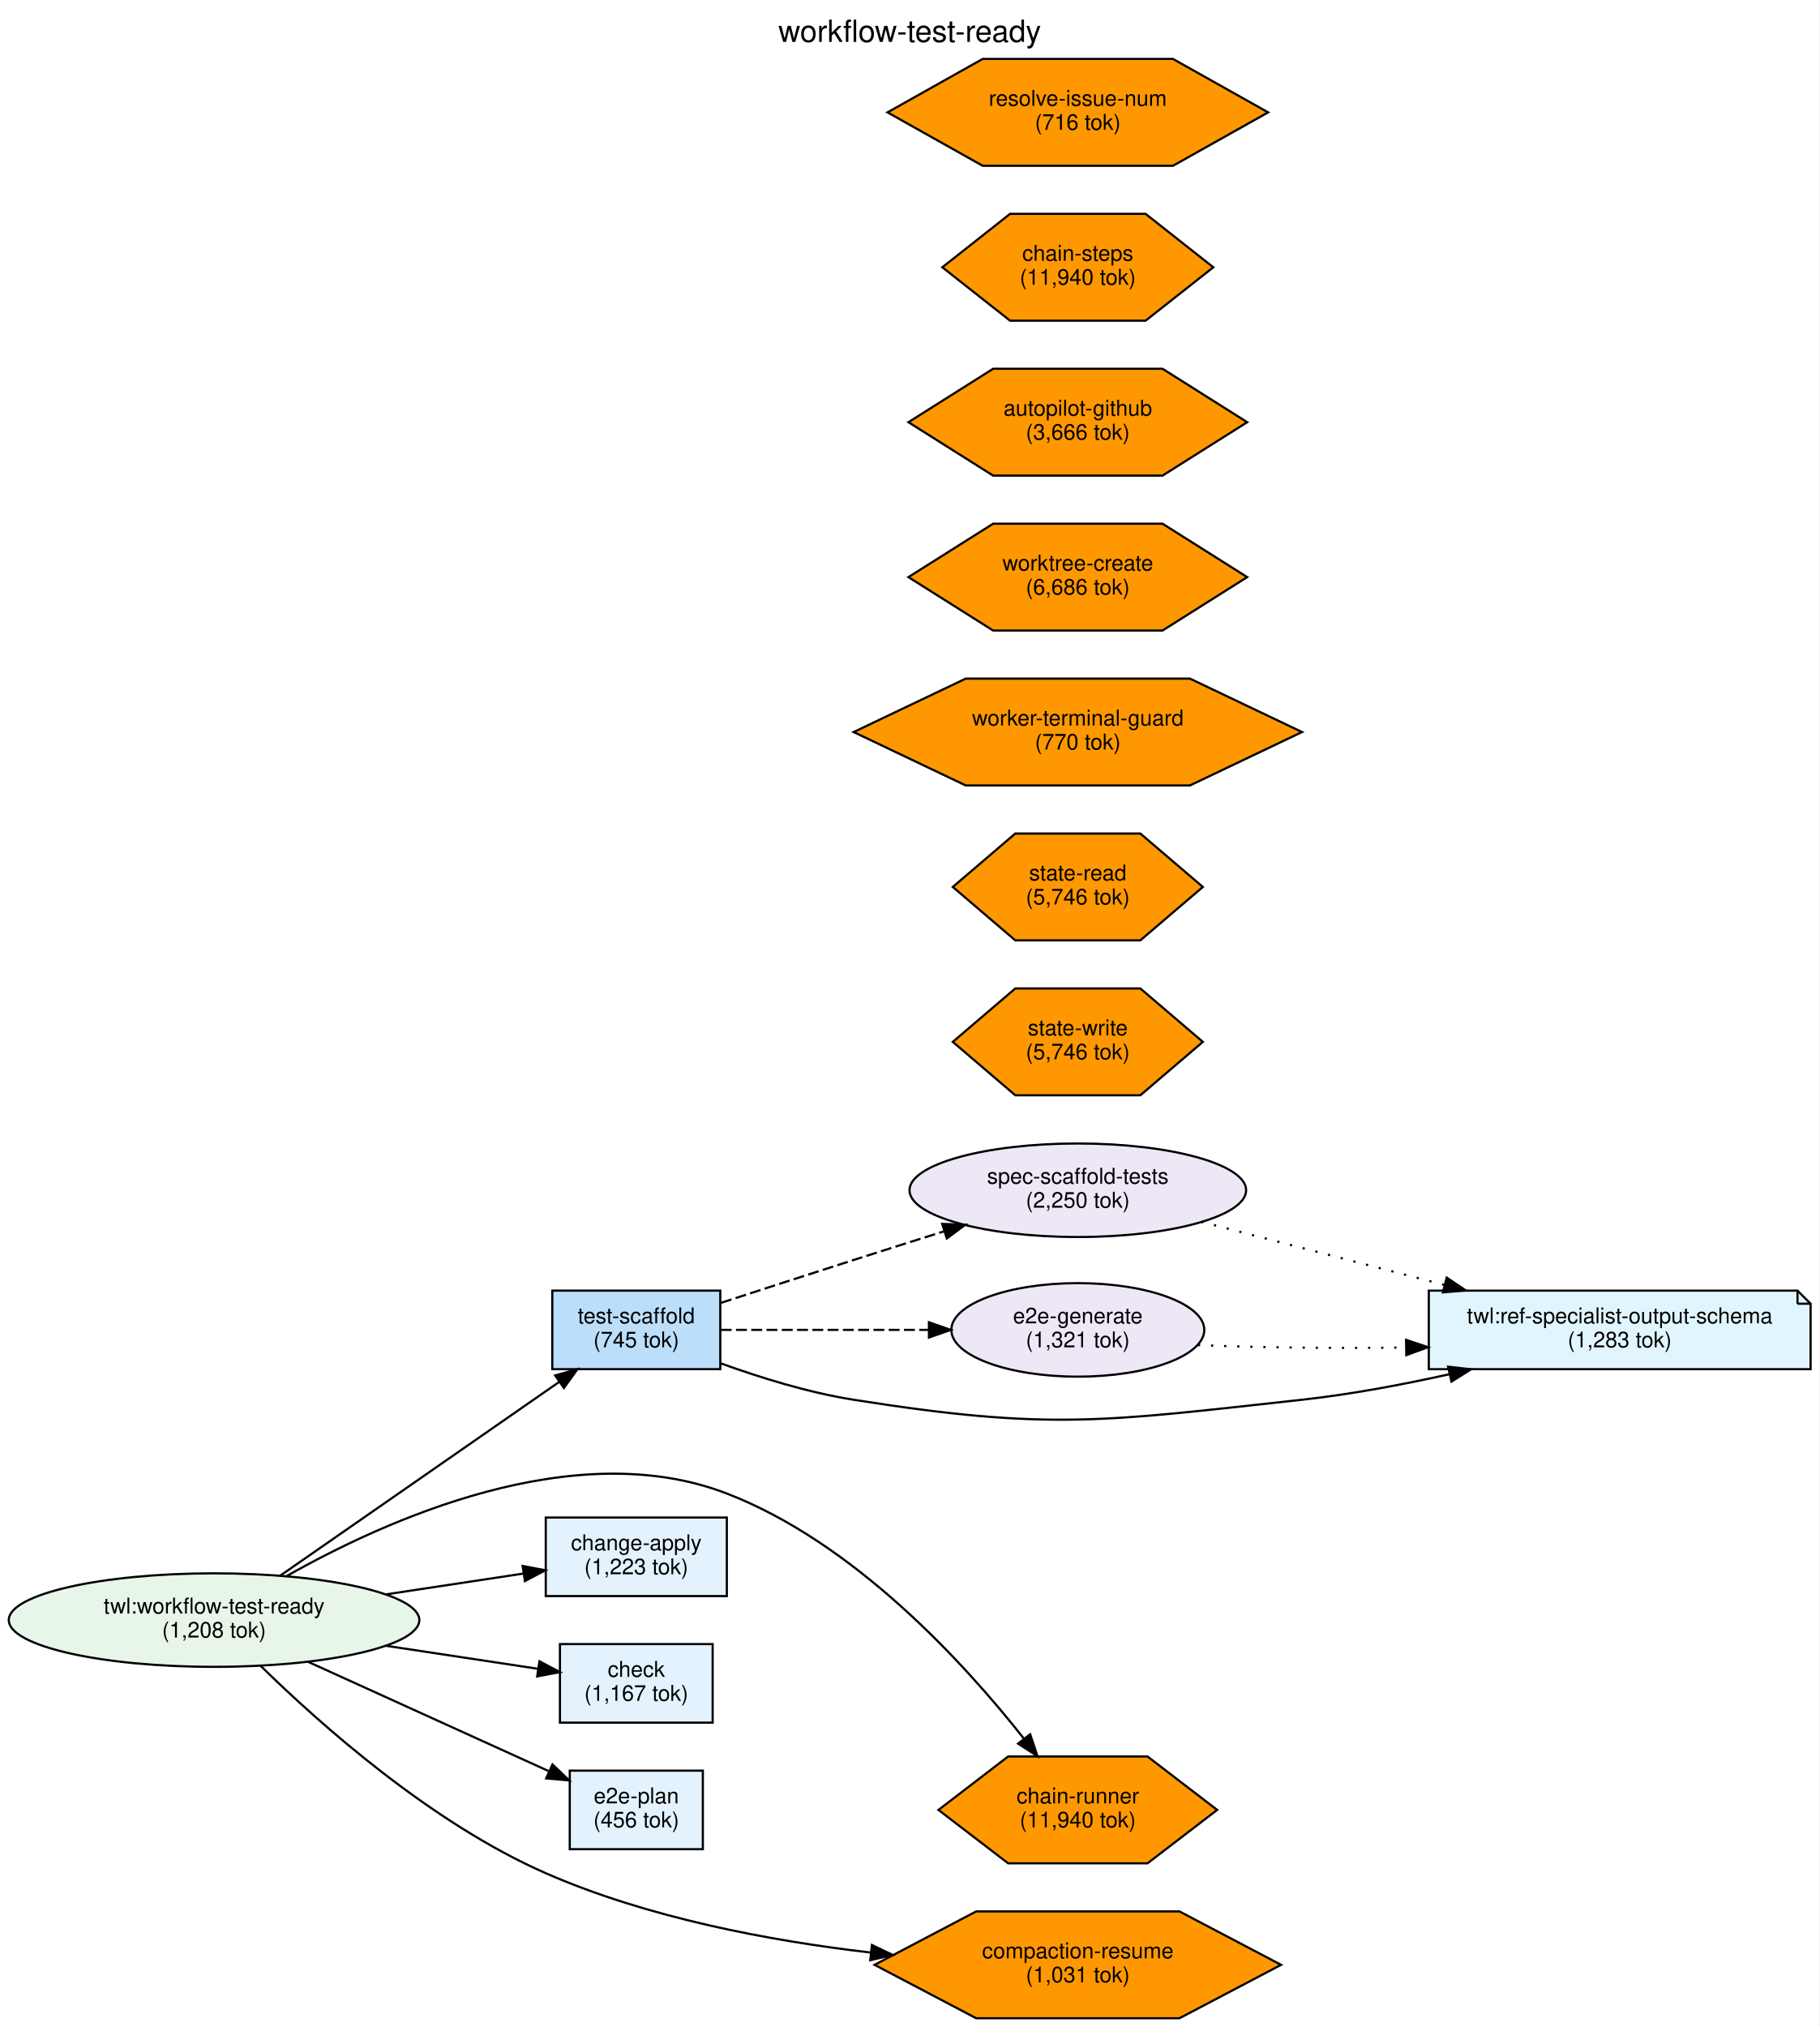
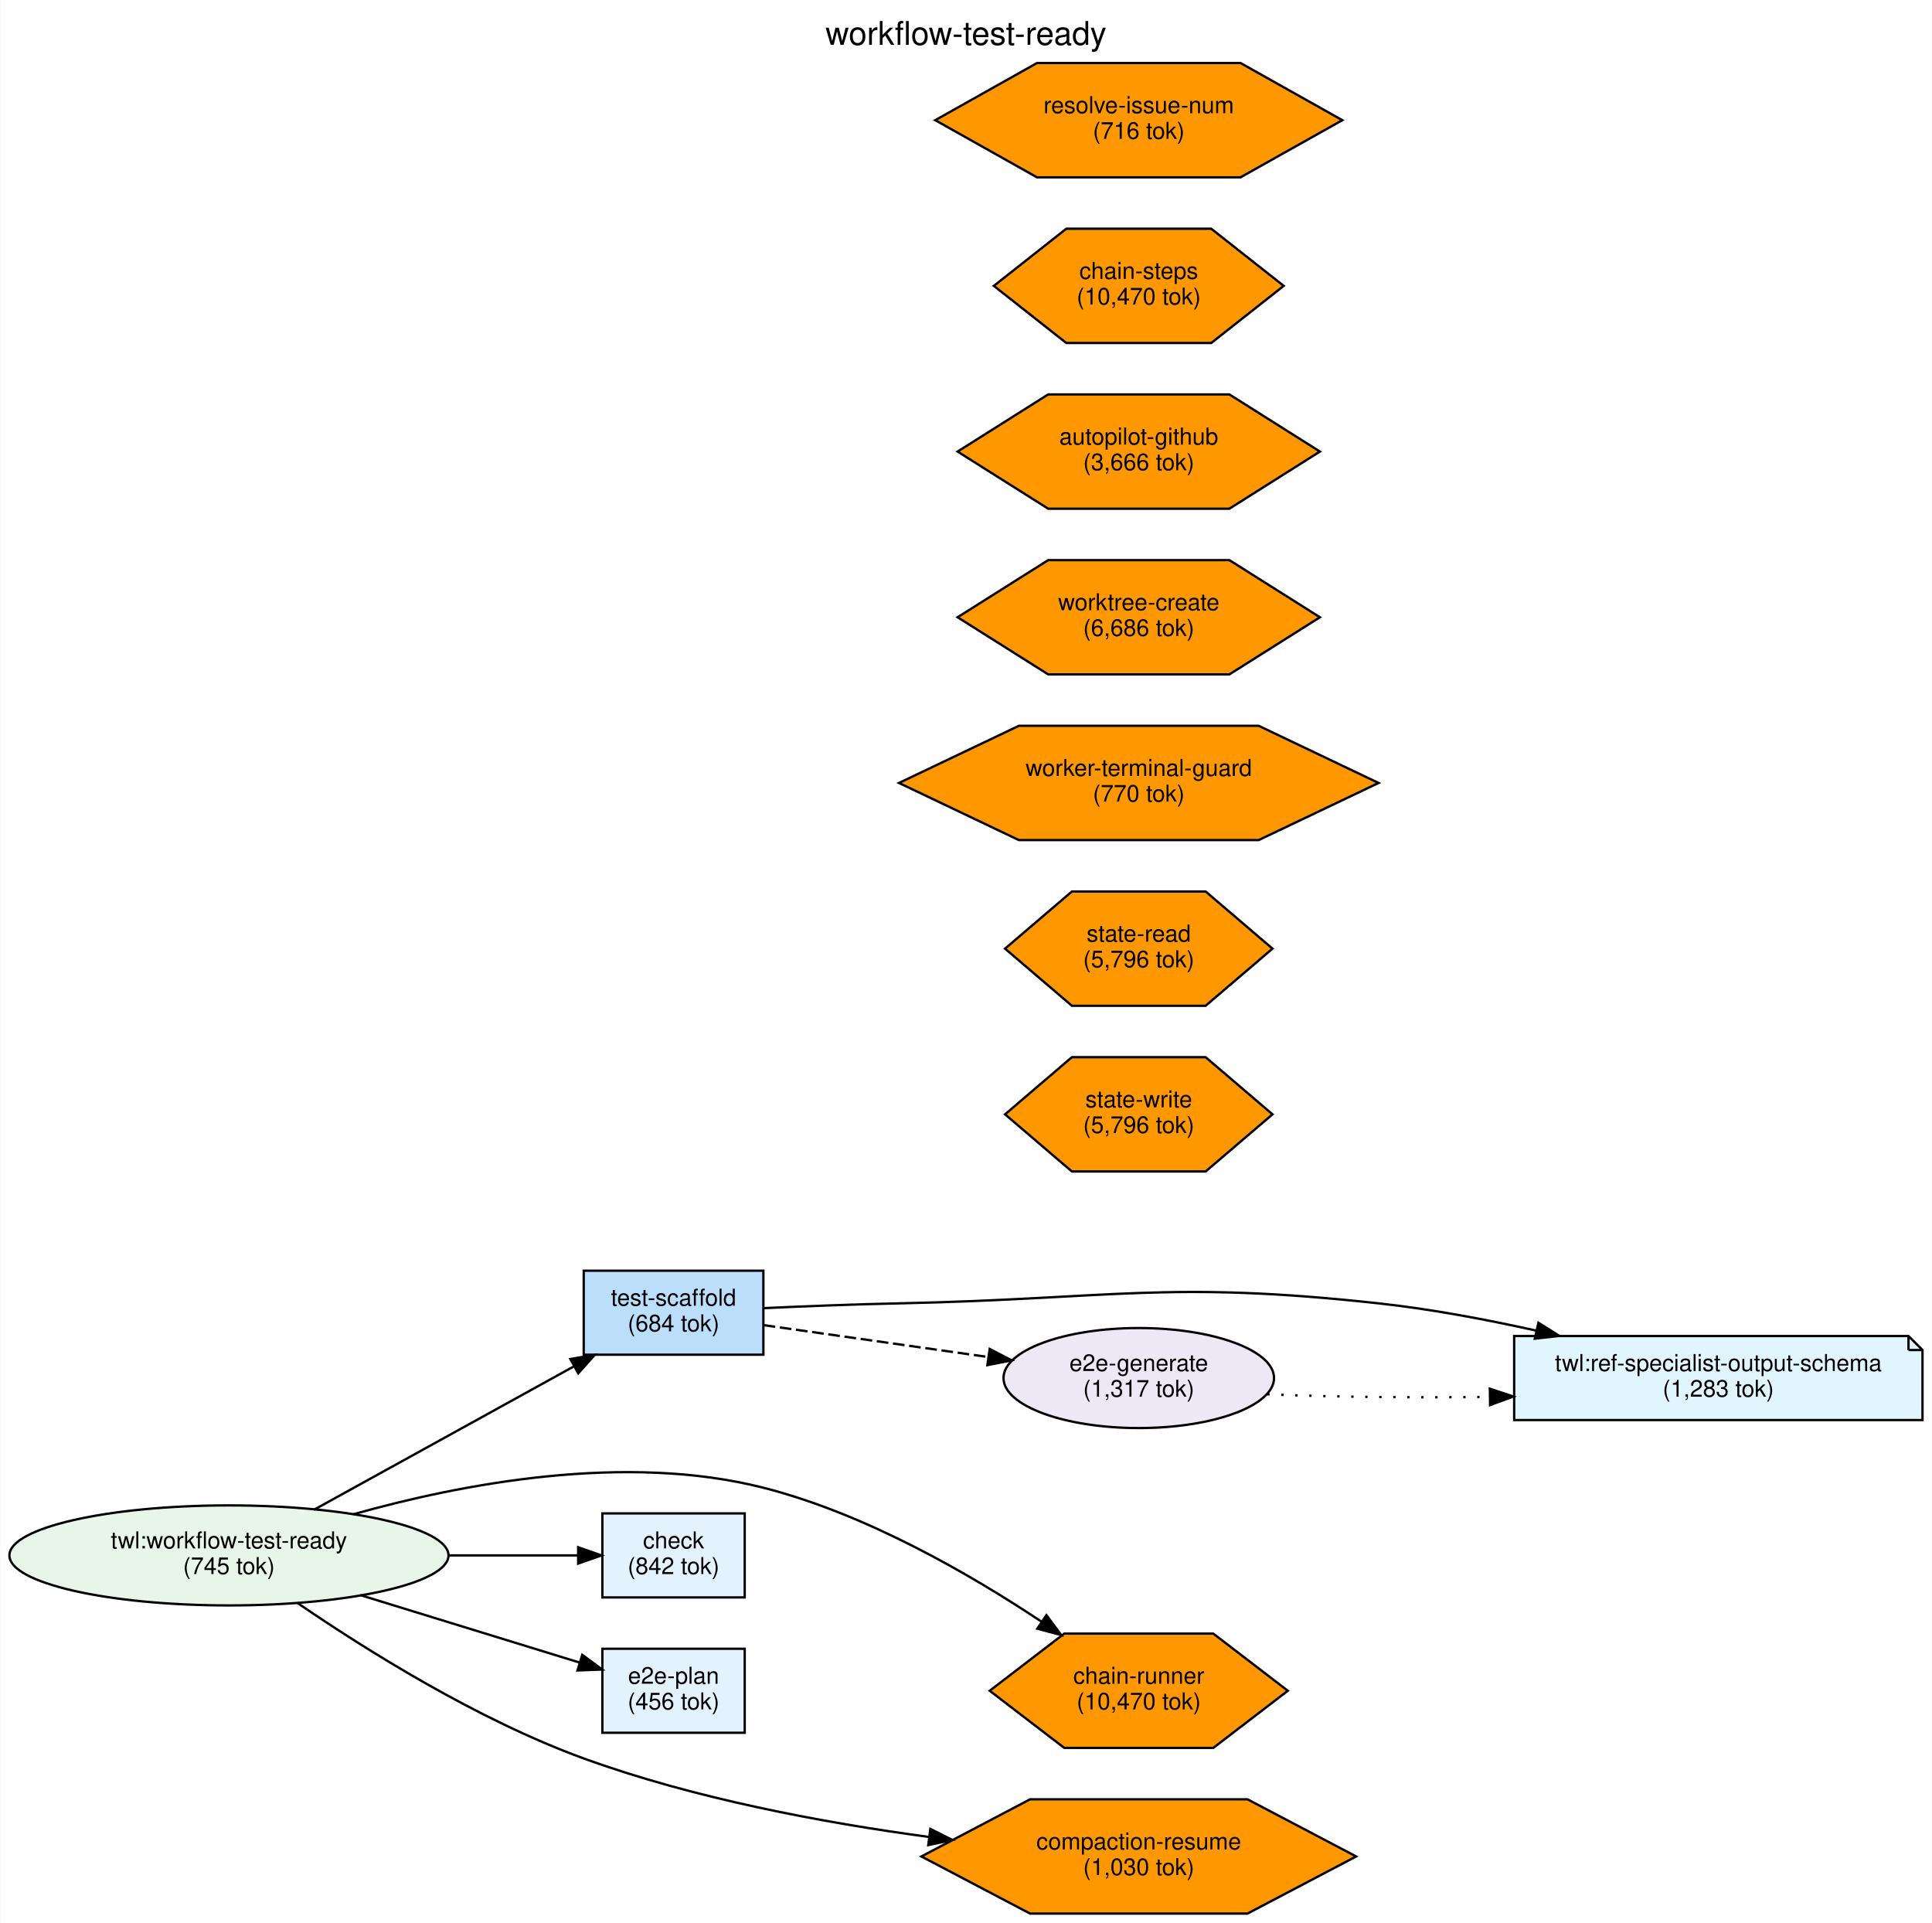
- <svg xmlns="http://www.w3.org/2000/svg" width="834pt" height="929pt" viewBox="0.00 0.00 833.85 928.99">
-   <g id="graph0" class="graph" transform="scale(1 1) rotate(0) translate(4 924.99)">
-     <polygon fill="white" stroke="transparent" points="-4,4 -4,-924.99 829.85,-924.99 829.85,4 -4,4" />
-     <text text-anchor="middle" x="412.92" y="-905.79" font-family="Helvetica,sans-Serif" font-size="14.00">workflow-test-ready</text>
+ <svg xmlns="http://www.w3.org/2000/svg" width="828pt" height="824pt" viewBox="0.00 0.00 827.85 823.99">
+   <g id="graph0" class="graph" transform="scale(1 1) rotate(0) translate(4 819.99)">
+     <polygon fill="white" stroke="transparent" points="-4,4 -4,-819.99 823.85,-819.99 823.85,4 -4,4" />
+     <text text-anchor="middle" x="409.92" y="-800.79" font-family="Helvetica,sans-Serif" font-size="14.00">workflow-test-ready</text>
    <g id="node1" class="node">
-       <ellipse fill="#e8f5e9" stroke="black" cx="94.05" cy="-182.49" rx="94.09" ry="21.43" />
-       <text text-anchor="middle" x="94.05" y="-185.49" font-family="Helvetica,sans-Serif" font-size="10.00">twl:workflow-test-ready</text>
-       <text text-anchor="middle" x="94.05" y="-174.49" font-family="Helvetica,sans-Serif" font-size="10.00">(1,208 tok)</text>
+       <ellipse fill="#e8f5e9" stroke="black" cx="94.05" cy="-153.49" rx="94.09" ry="21.43" />
+       <text text-anchor="middle" x="94.05" y="-156.49" font-family="Helvetica,sans-Serif" font-size="10.00">twl:workflow-test-ready</text>
+       <text text-anchor="middle" x="94.05" y="-145.49" font-family="Helvetica,sans-Serif" font-size="10.00">(745 tok)</text>
    </g>
    <g id="node3" class="node">
-       <polygon fill="#e3f2fd" stroke="black" points="329.09,-229.49 246.09,-229.49 246.09,-193.49 329.09,-193.49 329.09,-229.49" />
-       <text text-anchor="middle" x="287.59" y="-214.49" font-family="Helvetica,sans-Serif" font-size="10.00">change-apply</text>
-       <text text-anchor="middle" x="287.59" y="-203.49" font-family="Helvetica,sans-Serif" font-size="10.00">(1,223 tok)</text>
+       <polygon fill="#e3f2fd" stroke="black" points="315.09,-171.49 254.09,-171.49 254.09,-135.49 315.09,-135.49 315.09,-171.49" />
+       <text text-anchor="middle" x="284.59" y="-156.49" font-family="Helvetica,sans-Serif" font-size="10.00">check</text>
+       <text text-anchor="middle" x="284.59" y="-145.49" font-family="Helvetica,sans-Serif" font-size="10.00">(842 tok)</text>
    </g>
    <g id="edge2" class="edge">
-       <path fill="none" stroke="black" d="M172.68,-194.25C193.95,-197.47 216.46,-200.88 235.81,-203.81" />
-       <polygon fill="black" stroke="black" points="235.49,-207.3 245.9,-205.33 236.54,-200.38 235.49,-207.3" />
+       <path fill="none" stroke="black" d="M188.21,-153.49C207.7,-153.49 227.24,-153.49 243.52,-153.49" />
+       <polygon fill="black" stroke="black" points="243.71,-156.99 253.71,-153.49 243.71,-149.99 243.71,-156.99" />
    </g>
    <g id="node4" class="node">
-       <polygon fill="#e3f2fd" stroke="black" points="322.59,-171.49 252.59,-171.49 252.59,-135.49 322.59,-135.49 322.59,-171.49" />
-       <text text-anchor="middle" x="287.59" y="-156.49" font-family="Helvetica,sans-Serif" font-size="10.00">check</text>
-       <text text-anchor="middle" x="287.59" y="-145.49" font-family="Helvetica,sans-Serif" font-size="10.00">(1,167 tok)</text>
+       <polygon fill="#e3f2fd" stroke="black" points="315.09,-113.49 254.09,-113.49 254.09,-77.49 315.09,-77.49 315.09,-113.49" />
+       <text text-anchor="middle" x="284.59" y="-98.49" font-family="Helvetica,sans-Serif" font-size="10.00">e2e-plan</text>
+       <text text-anchor="middle" x="284.59" y="-87.49" font-family="Helvetica,sans-Serif" font-size="10.00">(456 tok)</text>
    </g>
    <g id="edge3" class="edge">
-       <path fill="none" stroke="black" d="M172.68,-170.74C196.45,-167.14 221.78,-163.31 242.49,-160.17" />
-       <polygon fill="black" stroke="black" points="243.21,-163.6 252.57,-158.65 242.16,-156.68 243.21,-163.6" />
+       <path fill="none" stroke="black" d="M150.34,-136.48C180.54,-127.2 217.2,-115.92 244.43,-107.54" />
+       <polygon fill="black" stroke="black" points="245.47,-110.88 254,-104.6 243.41,-104.19 245.47,-110.88" />
    </g>
    <g id="node5" class="node">
-       <polygon fill="#e3f2fd" stroke="black" points="318.09,-113.49 257.09,-113.49 257.09,-77.49 318.09,-77.49 318.09,-113.49" />
-       <text text-anchor="middle" x="287.59" y="-98.49" font-family="Helvetica,sans-Serif" font-size="10.00">e2e-plan</text>
-       <text text-anchor="middle" x="287.59" y="-87.49" font-family="Helvetica,sans-Serif" font-size="10.00">(456 tok)</text>
+       <polygon fill="#bbdefb" stroke="black" points="323.09,-275.49 246.09,-275.49 246.09,-239.49 323.09,-239.49 323.09,-275.49" />
+       <text text-anchor="middle" x="284.59" y="-260.49" font-family="Helvetica,sans-Serif" font-size="10.00">test-scaffold</text>
+       <text text-anchor="middle" x="284.59" y="-249.49" font-family="Helvetica,sans-Serif" font-size="10.00">(684 tok)</text>
+     </g>
+     <g id="edge1" class="edge">
+       <path fill="none" stroke="black" d="M130.51,-173.06C162.1,-190.48 208.36,-216 241.76,-234.42" />
+       <polygon fill="black" stroke="black" points="240.36,-237.65 250.81,-239.41 243.74,-231.52 240.36,-237.65" />
+     </g>
+     <g id="node9" class="node">
+       <polygon fill="#ff9800" stroke="black" points="547.84,-95.49 515.91,-119.98 452.03,-119.98 420.09,-95.49 452.03,-71.01 515.91,-71.01 547.84,-95.49" />
+       <text text-anchor="middle" x="483.97" y="-98.49" font-family="Helvetica,sans-Serif" font-size="10.00">chain-runner</text>
+       <text text-anchor="middle" x="483.97" y="-87.49" font-family="Helvetica,sans-Serif" font-size="10.00">(10,470 tok)</text>
    </g>
    <g id="edge4" class="edge">
-       <path fill="none" stroke="black" d="M137.08,-163.4C169.92,-148.49 215.21,-127.92 247.32,-113.33" />
-       <polygon fill="black" stroke="black" points="249.17,-116.33 256.83,-109.01 246.28,-109.96 249.17,-116.33" />
+       <path fill="none" stroke="black" d="M147.35,-171.11C194.02,-184.25 263.91,-197.55 323.09,-182.49 366.76,-171.38 411.38,-145.66 442.35,-125.05" />
+       <polygon fill="black" stroke="black" points="444.39,-127.89 450.71,-119.38 440.47,-122.09 444.39,-127.89" />
+     </g>
+     <g id="node14" class="node">
+       <polygon fill="#ff9800" stroke="black" points="577.13,-24.49 530.55,-48.98 437.39,-48.98 390.81,-24.49 437.39,-0.01 530.55,-0.01 577.13,-24.49" />
+       <text text-anchor="middle" x="483.97" y="-27.49" font-family="Helvetica,sans-Serif" font-size="10.00">compaction-resume</text>
+       <text text-anchor="middle" x="483.97" y="-16.49" font-family="Helvetica,sans-Serif" font-size="10.00">(1,030 tok)</text>
+     </g>
+     <g id="edge5" class="edge">
+       <path fill="none" stroke="black" d="M123.37,-133.14C152.67,-113.08 200.45,-83.11 246.09,-66.49 293.43,-49.27 348.75,-38.95 394.02,-32.85" />
+       <polygon fill="black" stroke="black" points="394.65,-36.3 404.11,-31.54 393.75,-29.36 394.65,-36.3" />
+     </g>
+     <g id="node2" class="node">
+       <polygon fill="#e1f5fe" stroke="black" points="813.85,-247.49 644.85,-247.49 644.85,-211.49 819.85,-211.49 819.85,-241.49 813.85,-247.49" />
+       <polyline fill="none" stroke="black" points="813.85,-247.49 813.85,-241.49 " />
+       <polyline fill="none" stroke="black" points="819.85,-241.49 813.85,-241.49 " />
+       <text text-anchor="middle" x="732.35" y="-232.49" font-family="Helvetica,sans-Serif" font-size="10.00">twl:ref-specialist-output-schema</text>
+       <text text-anchor="middle" x="732.35" y="-221.49" font-family="Helvetica,sans-Serif" font-size="10.00">(1,283 tok)</text>
+     </g>
+     <g id="edge7" class="edge">
+       <path fill="none" stroke="black" d="M323.23,-259.44C340.8,-260.25 362.01,-261.1 381.09,-261.49 472.52,-263.41 495.94,-271.44 586.85,-261.49 609,-259.07 632.72,-254.62 654.41,-249.79" />
+       <polygon fill="black" stroke="black" points="655.25,-253.19 664.22,-247.55 653.69,-246.36 655.25,-253.19" />
    </g>
    <g id="node6" class="node">
-       <polygon fill="#bbdefb" stroke="black" points="326.09,-333.49 249.09,-333.49 249.09,-297.49 326.09,-297.49 326.09,-333.49" />
-       <text text-anchor="middle" x="287.59" y="-318.49" font-family="Helvetica,sans-Serif" font-size="10.00">test-scaffold</text>
-       <text text-anchor="middle" x="287.59" y="-307.49" font-family="Helvetica,sans-Serif" font-size="10.00">(745 tok)</text>
+       <ellipse fill="#ede7f6" stroke="black" cx="483.97" cy="-229.49" rx="57.97" ry="21.43" />
+       <text text-anchor="middle" x="483.97" y="-232.49" font-family="Helvetica,sans-Serif" font-size="10.00">e2e-generate</text>
+       <text text-anchor="middle" x="483.97" y="-221.49" font-family="Helvetica,sans-Serif" font-size="10.00">(1,317 tok)</text>
    </g>
-     <g id="edge1" class="edge">
-       <path fill="none" stroke="black" d="M124.14,-202.69C158.53,-226.58 215.71,-266.28 252.25,-291.65" />
-       <polygon fill="black" stroke="black" points="250.4,-294.63 260.61,-297.46 254.4,-288.88 250.4,-294.63" />
+     <g id="edge6" class="edge">
+       <path fill="none" stroke="black" stroke-dasharray="5,2" d="M323.18,-252.16C350.33,-248.31 387.65,-243.02 419.4,-238.51" />
+       <polygon fill="black" stroke="black" points="420.08,-241.95 429.49,-237.08 419.09,-235.02 420.08,-241.95" />
+     </g>
+     <g id="edge8" class="edge">
+       <path fill="none" stroke="black" stroke-dasharray="1,5" d="M539.04,-222.53C566.9,-221.37 601.74,-220.99 634.09,-221.41" />
+       <polygon fill="black" stroke="black" points="634.43,-224.92 644.49,-221.57 634.54,-217.92 634.43,-224.92" />
+     </g>
+     <g id="node7" class="node">
+       <polygon fill="#ff9800" stroke="black" points="541.28,-413.49 512.62,-437.98 455.31,-437.98 426.66,-413.49 455.31,-389.01 512.62,-389.01 541.28,-413.49" />
+       <text text-anchor="middle" x="483.97" y="-416.49" font-family="Helvetica,sans-Serif" font-size="10.00">state-read</text>
+       <text text-anchor="middle" x="483.97" y="-405.49" font-family="Helvetica,sans-Serif" font-size="10.00">(5,796 tok)</text>
+     </g>
+     <g id="node8" class="node">
+       <polygon fill="#ff9800" stroke="black" points="541.28,-342.49 512.62,-366.98 455.31,-366.98 426.66,-342.49 455.31,-318.01 512.62,-318.01 541.28,-342.49" />
+       <text text-anchor="middle" x="483.97" y="-345.49" font-family="Helvetica,sans-Serif" font-size="10.00">state-write</text>
+       <text text-anchor="middle" x="483.97" y="-334.49" font-family="Helvetica,sans-Serif" font-size="10.00">(5,796 tok)</text>
+     </g>
+     <g id="node10" class="node">
+       <polygon fill="#ff9800" stroke="black" points="586.73,-484.49 535.35,-508.98 432.59,-508.98 381.21,-484.49 432.59,-460.01 535.35,-460.01 586.73,-484.49" />
+       <text text-anchor="middle" x="483.97" y="-487.49" font-family="Helvetica,sans-Serif" font-size="10.00">worker-terminal-guard</text>
+       <text text-anchor="middle" x="483.97" y="-476.49" font-family="Helvetica,sans-Serif" font-size="10.00">(770 tok)</text>
    </g>
    <g id="node11" class="node">
-       <polygon fill="#ff9800" stroke="black" points="553.84,-95.49 521.91,-119.98 458.03,-119.98 426.09,-95.49 458.03,-71.01 521.91,-71.01 553.84,-95.49" />
-       <text text-anchor="middle" x="489.97" y="-98.49" font-family="Helvetica,sans-Serif" font-size="10.00">chain-runner</text>
-       <text text-anchor="middle" x="489.97" y="-87.49" font-family="Helvetica,sans-Serif" font-size="10.00">(11,940 tok)</text>
-     </g>
-     <g id="edge5" class="edge">
-       <path fill="none" stroke="black" d="M126.86,-202.4C172.61,-228.37 259.18,-267.47 329.09,-240.49 387.18,-218.07 437.23,-163.66 465.19,-128.24" />
-       <polygon fill="black" stroke="black" points="468.13,-130.16 471.48,-120.11 462.59,-125.88 468.13,-130.16" />
-     </g>
-     <g id="node16" class="node">
-       <polygon fill="#ff9800" stroke="black" points="583.13,-24.49 536.55,-48.98 443.39,-48.98 396.81,-24.49 443.39,-0.01 536.55,-0.01 583.13,-24.49" />
-       <text text-anchor="middle" x="489.97" y="-27.49" font-family="Helvetica,sans-Serif" font-size="10.00">compaction-resume</text>
-       <text text-anchor="middle" x="489.97" y="-16.49" font-family="Helvetica,sans-Serif" font-size="10.00">(1,031 tok)</text>
-     </g>
-     <g id="edge6" class="edge">
-       <path fill="none" stroke="black" d="M115.39,-161.52C142.56,-134.88 193.4,-89.59 246.09,-66.49 292.83,-46.01 348.72,-35.5 395.11,-30.11" />
-       <polygon fill="black" stroke="black" points="395.6,-33.58 405.16,-29 394.83,-26.62 395.6,-33.58" />
-     </g>
-     <g id="node2" class="node">
-       <polygon fill="#e1f5fe" stroke="black" points="819.85,-333.49 650.85,-333.49 650.85,-297.49 825.85,-297.49 825.85,-327.49 819.85,-333.49" />
-       <polyline fill="none" stroke="black" points="819.85,-333.49 819.85,-327.49 " />
-       <polyline fill="none" stroke="black" points="825.85,-327.49 819.85,-327.49 " />
-       <text text-anchor="middle" x="738.35" y="-318.49" font-family="Helvetica,sans-Serif" font-size="10.00">twl:ref-specialist-output-schema</text>
-       <text text-anchor="middle" x="738.35" y="-307.49" font-family="Helvetica,sans-Serif" font-size="10.00">(1,283 tok)</text>
-     </g>
-     <g id="edge9" class="edge">
-       <path fill="none" stroke="black" d="M326.26,-300.18C344.33,-293.63 366.49,-286.76 387.09,-283.49 477.41,-269.19 501.94,-273.55 592.85,-283.49 615,-285.92 638.72,-290.37 660.41,-295.2" />
-       <polygon fill="black" stroke="black" points="659.69,-298.63 670.22,-297.44 661.25,-291.8 659.69,-298.63" />
-     </g>
-     <g id="node7" class="node">
-       <ellipse fill="#ede7f6" stroke="black" cx="489.97" cy="-379.49" rx="77.15" ry="21.43" />
-       <text text-anchor="middle" x="489.97" y="-382.49" font-family="Helvetica,sans-Serif" font-size="10.00">spec-scaffold-tests</text>
-       <text text-anchor="middle" x="489.97" y="-371.49" font-family="Helvetica,sans-Serif" font-size="10.00">(2,250 tok)</text>
-     </g>
-     <g id="edge7" class="edge">
-       <path fill="none" stroke="black" stroke-dasharray="5,2" d="M326.45,-327.89C344.75,-333.86 367.05,-341.09 387.09,-347.49 400.52,-351.79 414.96,-356.35 428.63,-360.65" />
-       <polygon fill="black" stroke="black" points="427.82,-364.07 438.41,-363.72 429.92,-357.39 427.82,-364.07" />
-     </g>
-     <g id="node8" class="node">
-       <ellipse fill="#ede7f6" stroke="black" cx="489.97" cy="-315.49" rx="57.97" ry="21.43" />
-       <text text-anchor="middle" x="489.97" y="-318.49" font-family="Helvetica,sans-Serif" font-size="10.00">e2e-generate</text>
-       <text text-anchor="middle" x="489.97" y="-307.49" font-family="Helvetica,sans-Serif" font-size="10.00">(1,321 tok)</text>
-     </g>
-     <g id="edge8" class="edge">
-       <path fill="none" stroke="black" stroke-dasharray="5,2" d="M326.28,-315.49C353.08,-315.49 389.82,-315.49 421.6,-315.49" />
-       <polygon fill="black" stroke="black" points="421.73,-318.99 431.73,-315.49 421.73,-311.99 421.73,-318.99" />
-     </g>
-     <g id="edge10" class="edge">
-       <path fill="none" stroke="black" stroke-dasharray="1,5" d="M546.57,-365.05C579.39,-356.53 621.48,-345.59 657.78,-336.16" />
-       <polygon fill="black" stroke="black" points="659.05,-339.45 667.85,-333.55 657.29,-332.68 659.05,-339.45" />
-     </g>
-     <g id="edge11" class="edge">
-       <path fill="none" stroke="black" stroke-dasharray="1,5" d="M545.04,-308.53C572.9,-307.37 607.74,-306.99 640.09,-307.41" />
-       <polygon fill="black" stroke="black" points="640.43,-310.92 650.49,-307.57 640.54,-303.92 640.43,-310.92" />
-     </g>
-     <g id="node9" class="node">
-       <polygon fill="#ff9800" stroke="black" points="547.28,-518.49 518.62,-542.98 461.31,-542.98 432.66,-518.49 461.31,-494.01 518.62,-494.01 547.28,-518.49" />
-       <text text-anchor="middle" x="489.97" y="-521.49" font-family="Helvetica,sans-Serif" font-size="10.00">state-read</text>
-       <text text-anchor="middle" x="489.97" y="-510.49" font-family="Helvetica,sans-Serif" font-size="10.00">(5,746 tok)</text>
-     </g>
-     <g id="node10" class="node">
-       <polygon fill="#ff9800" stroke="black" points="547.28,-447.49 518.62,-471.98 461.31,-471.98 432.66,-447.49 461.31,-423.01 518.62,-423.01 547.28,-447.49" />
-       <text text-anchor="middle" x="489.97" y="-450.49" font-family="Helvetica,sans-Serif" font-size="10.00">state-write</text>
-       <text text-anchor="middle" x="489.97" y="-439.49" font-family="Helvetica,sans-Serif" font-size="10.00">(5,746 tok)</text>
+       <polygon fill="#ff9800" stroke="black" points="561.6,-555.49 522.79,-579.98 445.15,-579.98 406.33,-555.49 445.15,-531.01 522.79,-531.01 561.6,-555.49" />
+       <text text-anchor="middle" x="483.97" y="-558.49" font-family="Helvetica,sans-Serif" font-size="10.00">worktree-create</text>
+       <text text-anchor="middle" x="483.97" y="-547.49" font-family="Helvetica,sans-Serif" font-size="10.00">(6,686 tok)</text>
    </g>
    <g id="node12" class="node">
-       <polygon fill="#ff9800" stroke="black" points="592.73,-589.49 541.35,-613.98 438.59,-613.98 387.21,-589.49 438.59,-565.01 541.35,-565.01 592.73,-589.49" />
-       <text text-anchor="middle" x="489.97" y="-592.49" font-family="Helvetica,sans-Serif" font-size="10.00">worker-terminal-guard</text>
-       <text text-anchor="middle" x="489.97" y="-581.49" font-family="Helvetica,sans-Serif" font-size="10.00">(770 tok)</text>
+       <polygon fill="#ff9800" stroke="black" points="561.6,-626.49 522.79,-650.98 445.15,-650.98 406.33,-626.49 445.15,-602.01 522.79,-602.01 561.6,-626.49" />
+       <text text-anchor="middle" x="483.97" y="-629.49" font-family="Helvetica,sans-Serif" font-size="10.00">autopilot-github</text>
+       <text text-anchor="middle" x="483.97" y="-618.49" font-family="Helvetica,sans-Serif" font-size="10.00">(3,666 tok)</text>
    </g>
    <g id="node13" class="node">
-       <polygon fill="#ff9800" stroke="black" points="567.6,-660.49 528.79,-684.98 451.15,-684.98 412.33,-660.49 451.15,-636.01 528.79,-636.01 567.6,-660.49" />
-       <text text-anchor="middle" x="489.97" y="-663.49" font-family="Helvetica,sans-Serif" font-size="10.00">worktree-create</text>
-       <text text-anchor="middle" x="489.97" y="-652.49" font-family="Helvetica,sans-Serif" font-size="10.00">(6,686 tok)</text>
-     </g>
-     <g id="node14" class="node">
-       <polygon fill="#ff9800" stroke="black" points="567.6,-731.49 528.79,-755.98 451.15,-755.98 412.33,-731.49 451.15,-707.01 528.79,-707.01 567.6,-731.49" />
-       <text text-anchor="middle" x="489.97" y="-734.49" font-family="Helvetica,sans-Serif" font-size="10.00">autopilot-github</text>
-       <text text-anchor="middle" x="489.97" y="-723.49" font-family="Helvetica,sans-Serif" font-size="10.00">(3,666 tok)</text>
+       <polygon fill="#ff9800" stroke="black" points="546.08,-697.49 515.02,-721.98 452.92,-721.98 421.86,-697.49 452.92,-673.01 515.02,-673.01 546.08,-697.49" />
+       <text text-anchor="middle" x="483.97" y="-700.49" font-family="Helvetica,sans-Serif" font-size="10.00">chain-steps</text>
+       <text text-anchor="middle" x="483.97" y="-689.49" font-family="Helvetica,sans-Serif" font-size="10.00">(10,470 tok)</text>
    </g>
    <g id="node15" class="node">
-       <polygon fill="#ff9800" stroke="black" points="552.08,-802.49 521.02,-826.98 458.92,-826.98 427.86,-802.49 458.92,-778.01 521.02,-778.01 552.08,-802.49" />
-       <text text-anchor="middle" x="489.97" y="-805.49" font-family="Helvetica,sans-Serif" font-size="10.00">chain-steps</text>
-       <text text-anchor="middle" x="489.97" y="-794.49" font-family="Helvetica,sans-Serif" font-size="10.00">(11,940 tok)</text>
-     </g>
-     <g id="node17" class="node">
-       <polygon fill="#ff9800" stroke="black" points="577.2,-873.49 533.58,-897.98 446.35,-897.98 402.74,-873.49 446.35,-849.01 533.58,-849.01 577.2,-873.49" />
-       <text text-anchor="middle" x="489.97" y="-876.49" font-family="Helvetica,sans-Serif" font-size="10.00">resolve-issue-num</text>
-       <text text-anchor="middle" x="489.97" y="-865.49" font-family="Helvetica,sans-Serif" font-size="10.00">(716 tok)</text>
+       <polygon fill="#ff9800" stroke="black" points="571.2,-768.49 527.58,-792.98 440.35,-792.98 396.74,-768.49 440.35,-744.01 527.58,-744.01 571.2,-768.49" />
+       <text text-anchor="middle" x="483.97" y="-771.49" font-family="Helvetica,sans-Serif" font-size="10.00">resolve-issue-num</text>
+       <text text-anchor="middle" x="483.97" y="-760.49" font-family="Helvetica,sans-Serif" font-size="10.00">(716 tok)</text>
    </g>
  </g>
</svg>
